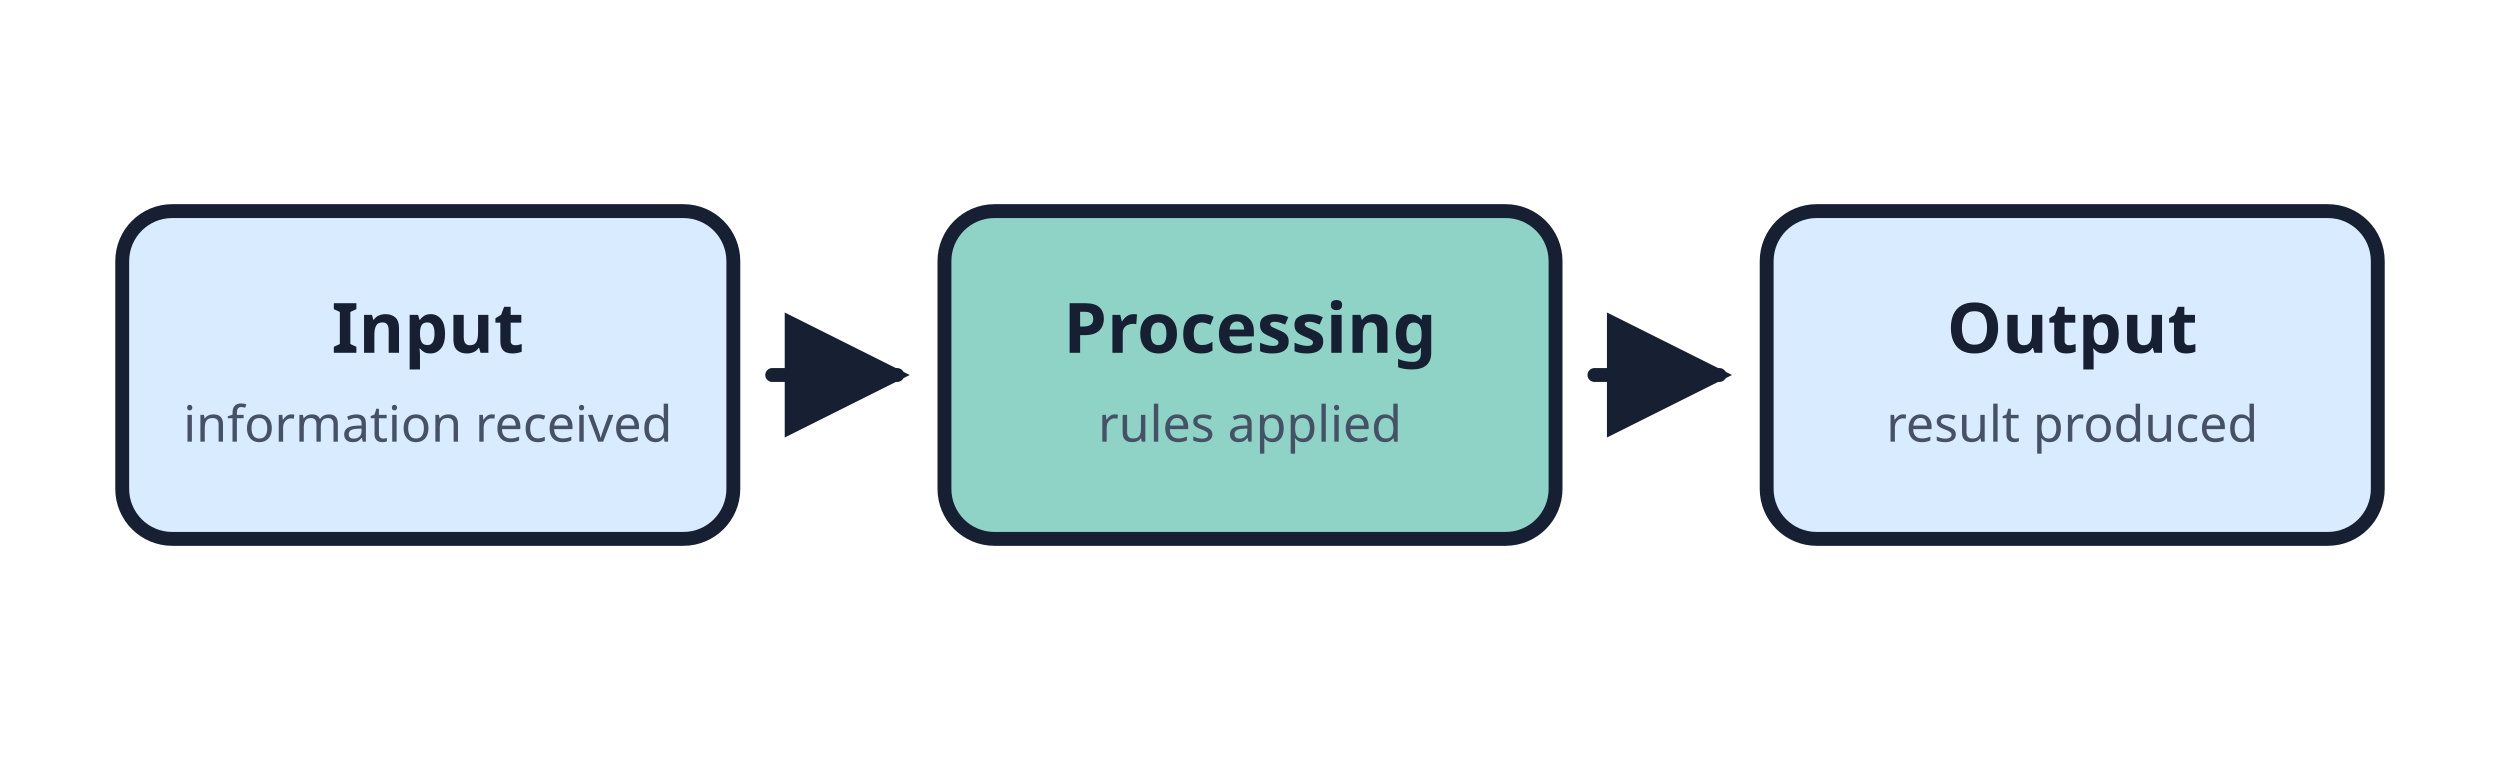
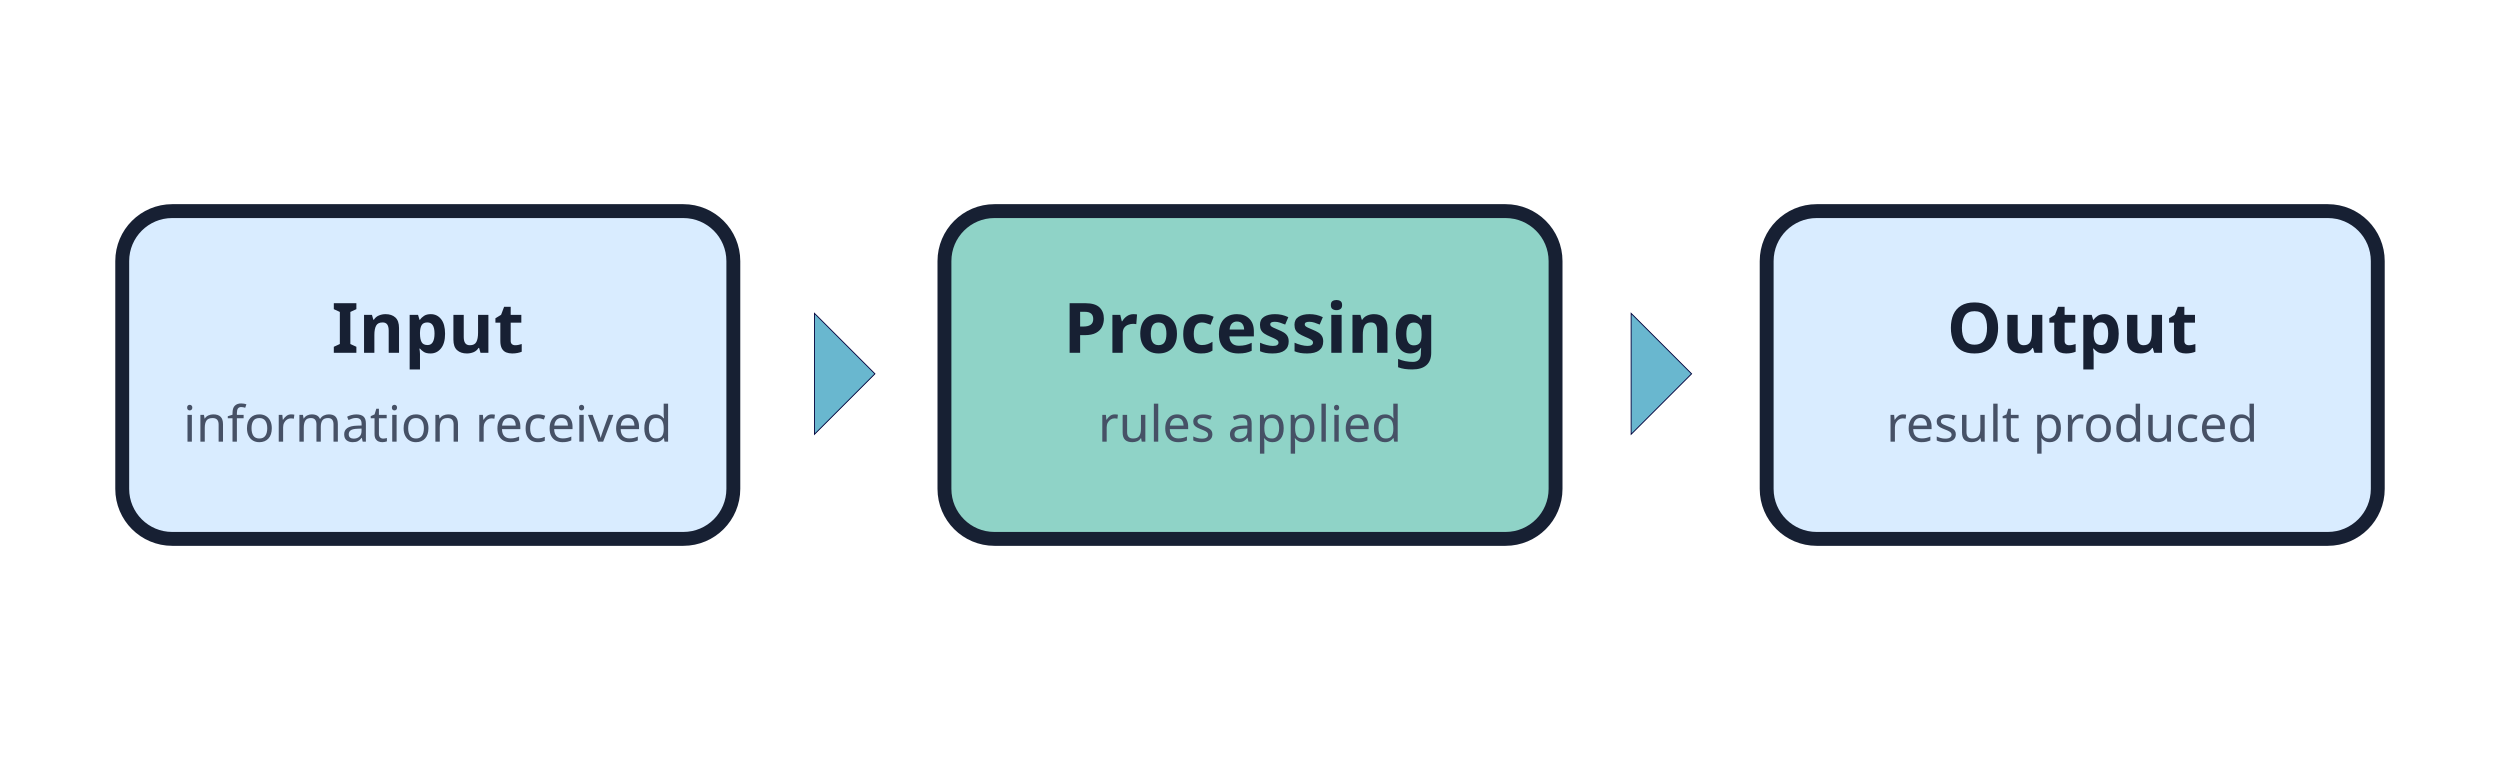
- <svg xmlns="http://www.w3.org/2000/svg" viewBox="0 0 900 280" role="img" aria-labelledby="title description">
+ <svg xmlns="http://www.w3.org/2000/svg" xmlns:xlink="http://www.w3.org/1999/xlink" aria-labelledby="title description" role="img" version="1.1" viewBox="0 0 900 280">
  <defs>
-     <marker id="arrow" viewBox="0 0 10 10" refX="9" refY="5" markerWidth="9" markerHeight="9" orient="auto-start-reverse">
-       <path d="M0 0 10 5 0 10Z" fill="#172033" />
+     <marker id="arrow" markerHeight="9" markerWidth="9" orient="auto-start-reverse" refX="9" refY="5" viewBox="0 0 10 10">
+       <path d="m0 0 10 5-10 5z" fill="#172033" />
    </marker>
-     <style>
-       .box { fill: #d9ecff; stroke: #172033; stroke-width: 5; }
+     <style>.box { fill: #d9ecff; stroke: #172033; stroke-width: 5; }
      .process { fill: #8fd3c7; stroke: #172033; stroke-width: 5; }
      .arrow { fill: none; stroke: #172033; stroke-width: 5; stroke-linecap: round; marker-end: url(#arrow); }
      .label { fill: #172033; font: 700 25px system-ui, sans-serif; text-anchor: middle; }
-       .note { fill: #465166; font: 18px system-ui, sans-serif; text-anchor: middle; }
-     </style>
+       .note { fill: #465166; font: 18px system-ui, sans-serif; text-anchor: middle; }</style>
  </defs>
  <rect class="box" x="44" y="76" width="220" height="118" rx="18" />
  <rect class="process" x="340" y="76" width="220" height="118" rx="18" />
  <rect class="box" x="636" y="76" width="220" height="118" rx="18" />
-   <path class="arrow" d="M278 135h45" />
-   <path class="arrow" d="M574 135h45" />
+   <path id="rect10" d="m293.21 156.34v-43.526l21.763 21.763z" fill="#69b7cf" stroke="#00003a" stroke-width=".324" />
  <text class="label" x="154" y="127">Input</text>
  <text class="note" x="154" y="159">information received</text>
  <text class="label" x="450" y="127">Processing</text>
  <text class="note" x="450" y="159">rules applied</text>
  <text class="label" x="746" y="127">Output</text>
  <text class="note" x="746" y="159">result produced</text>
+   <use transform="translate(294)" xlink:href="#rect10" />
</svg>
